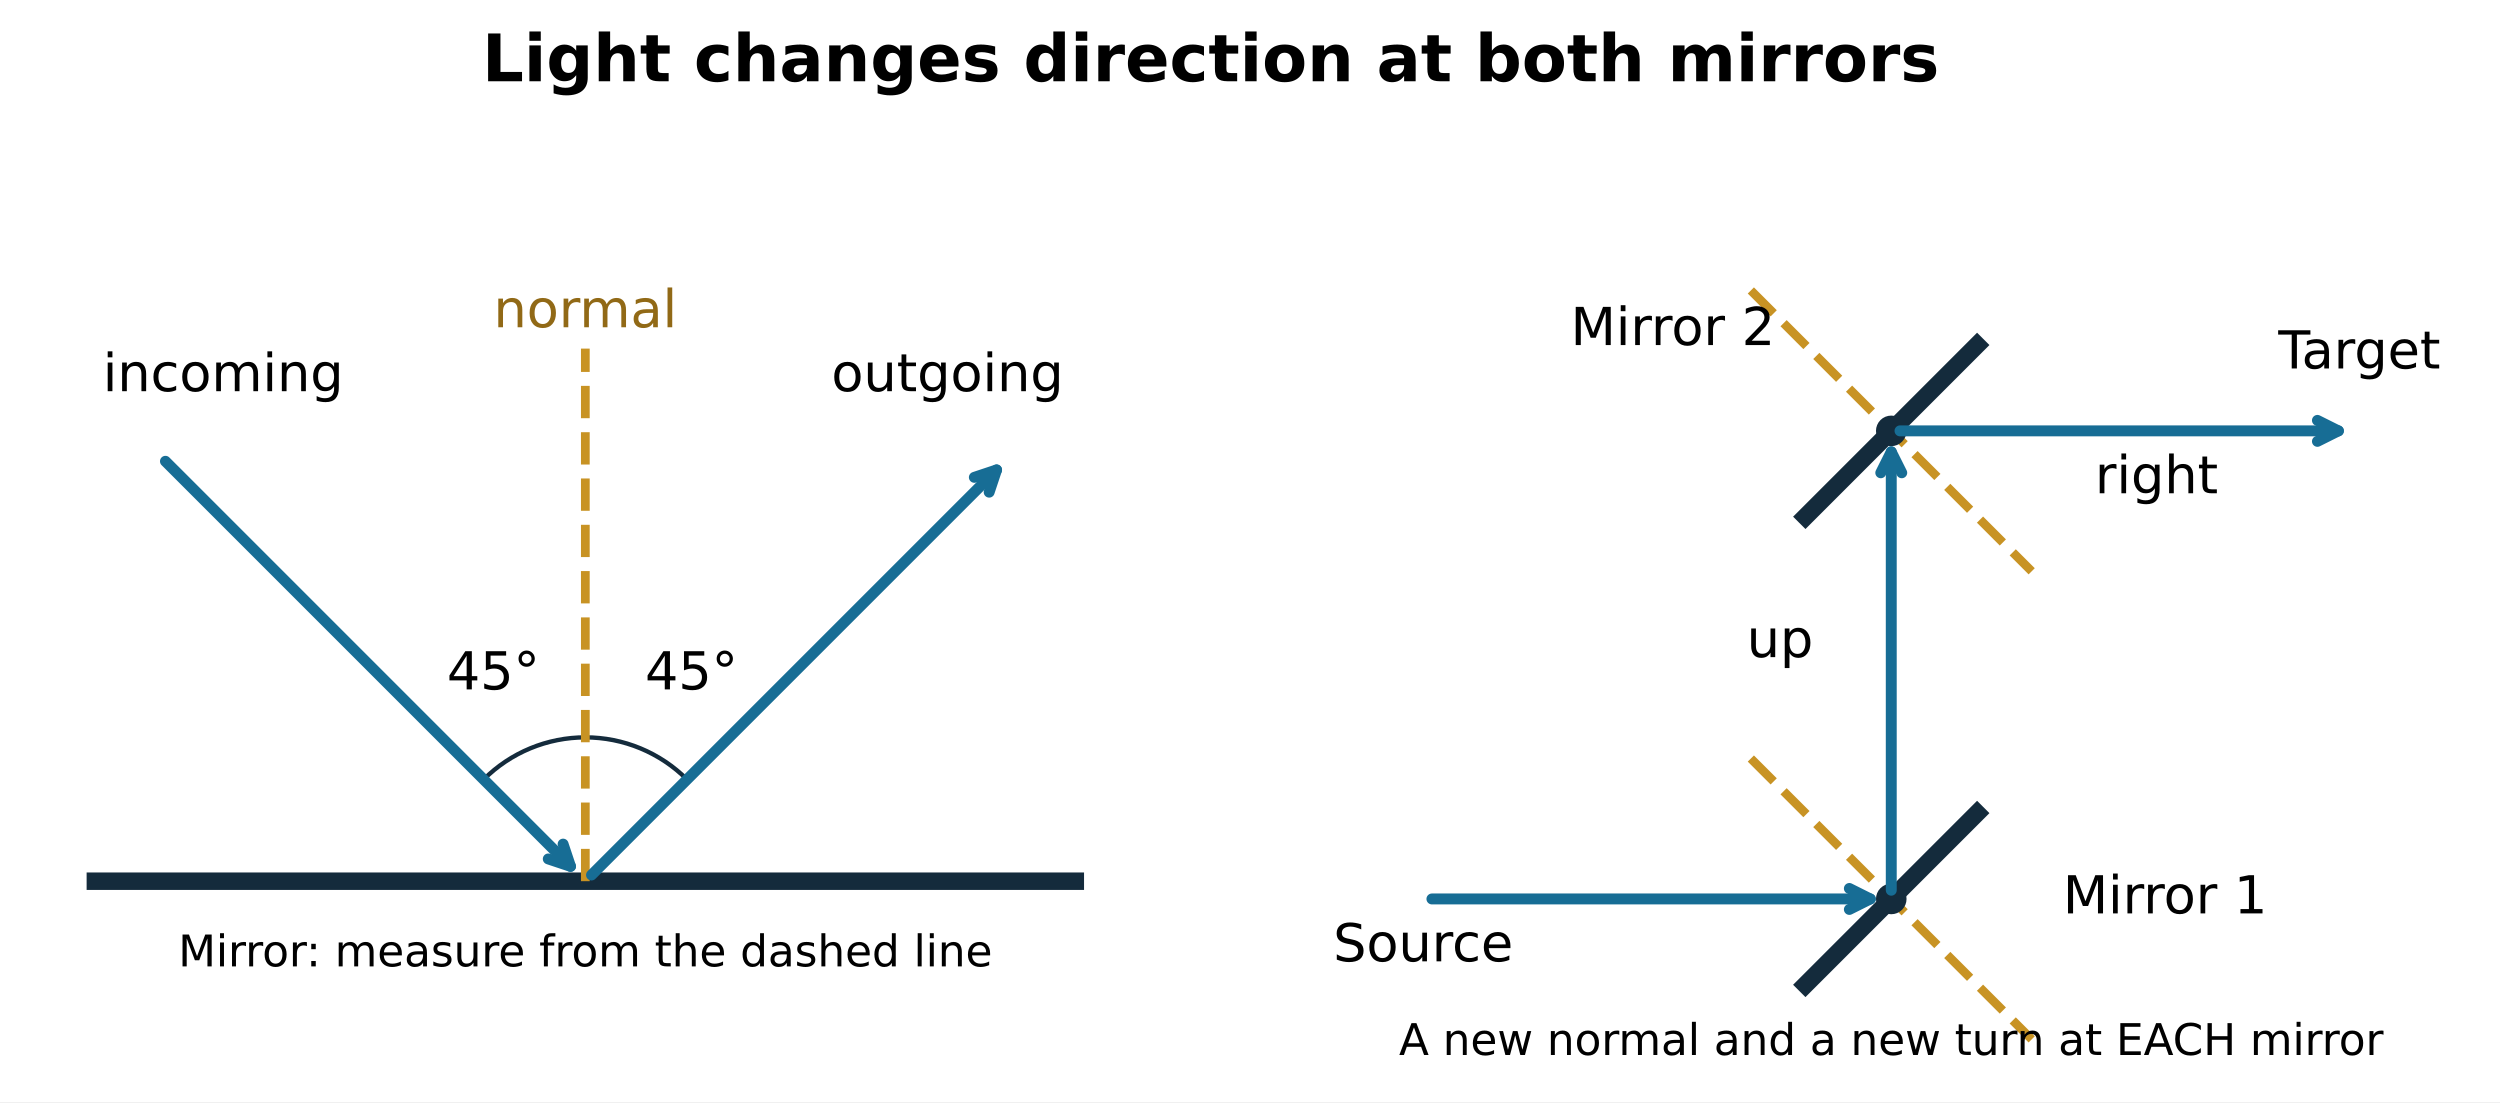
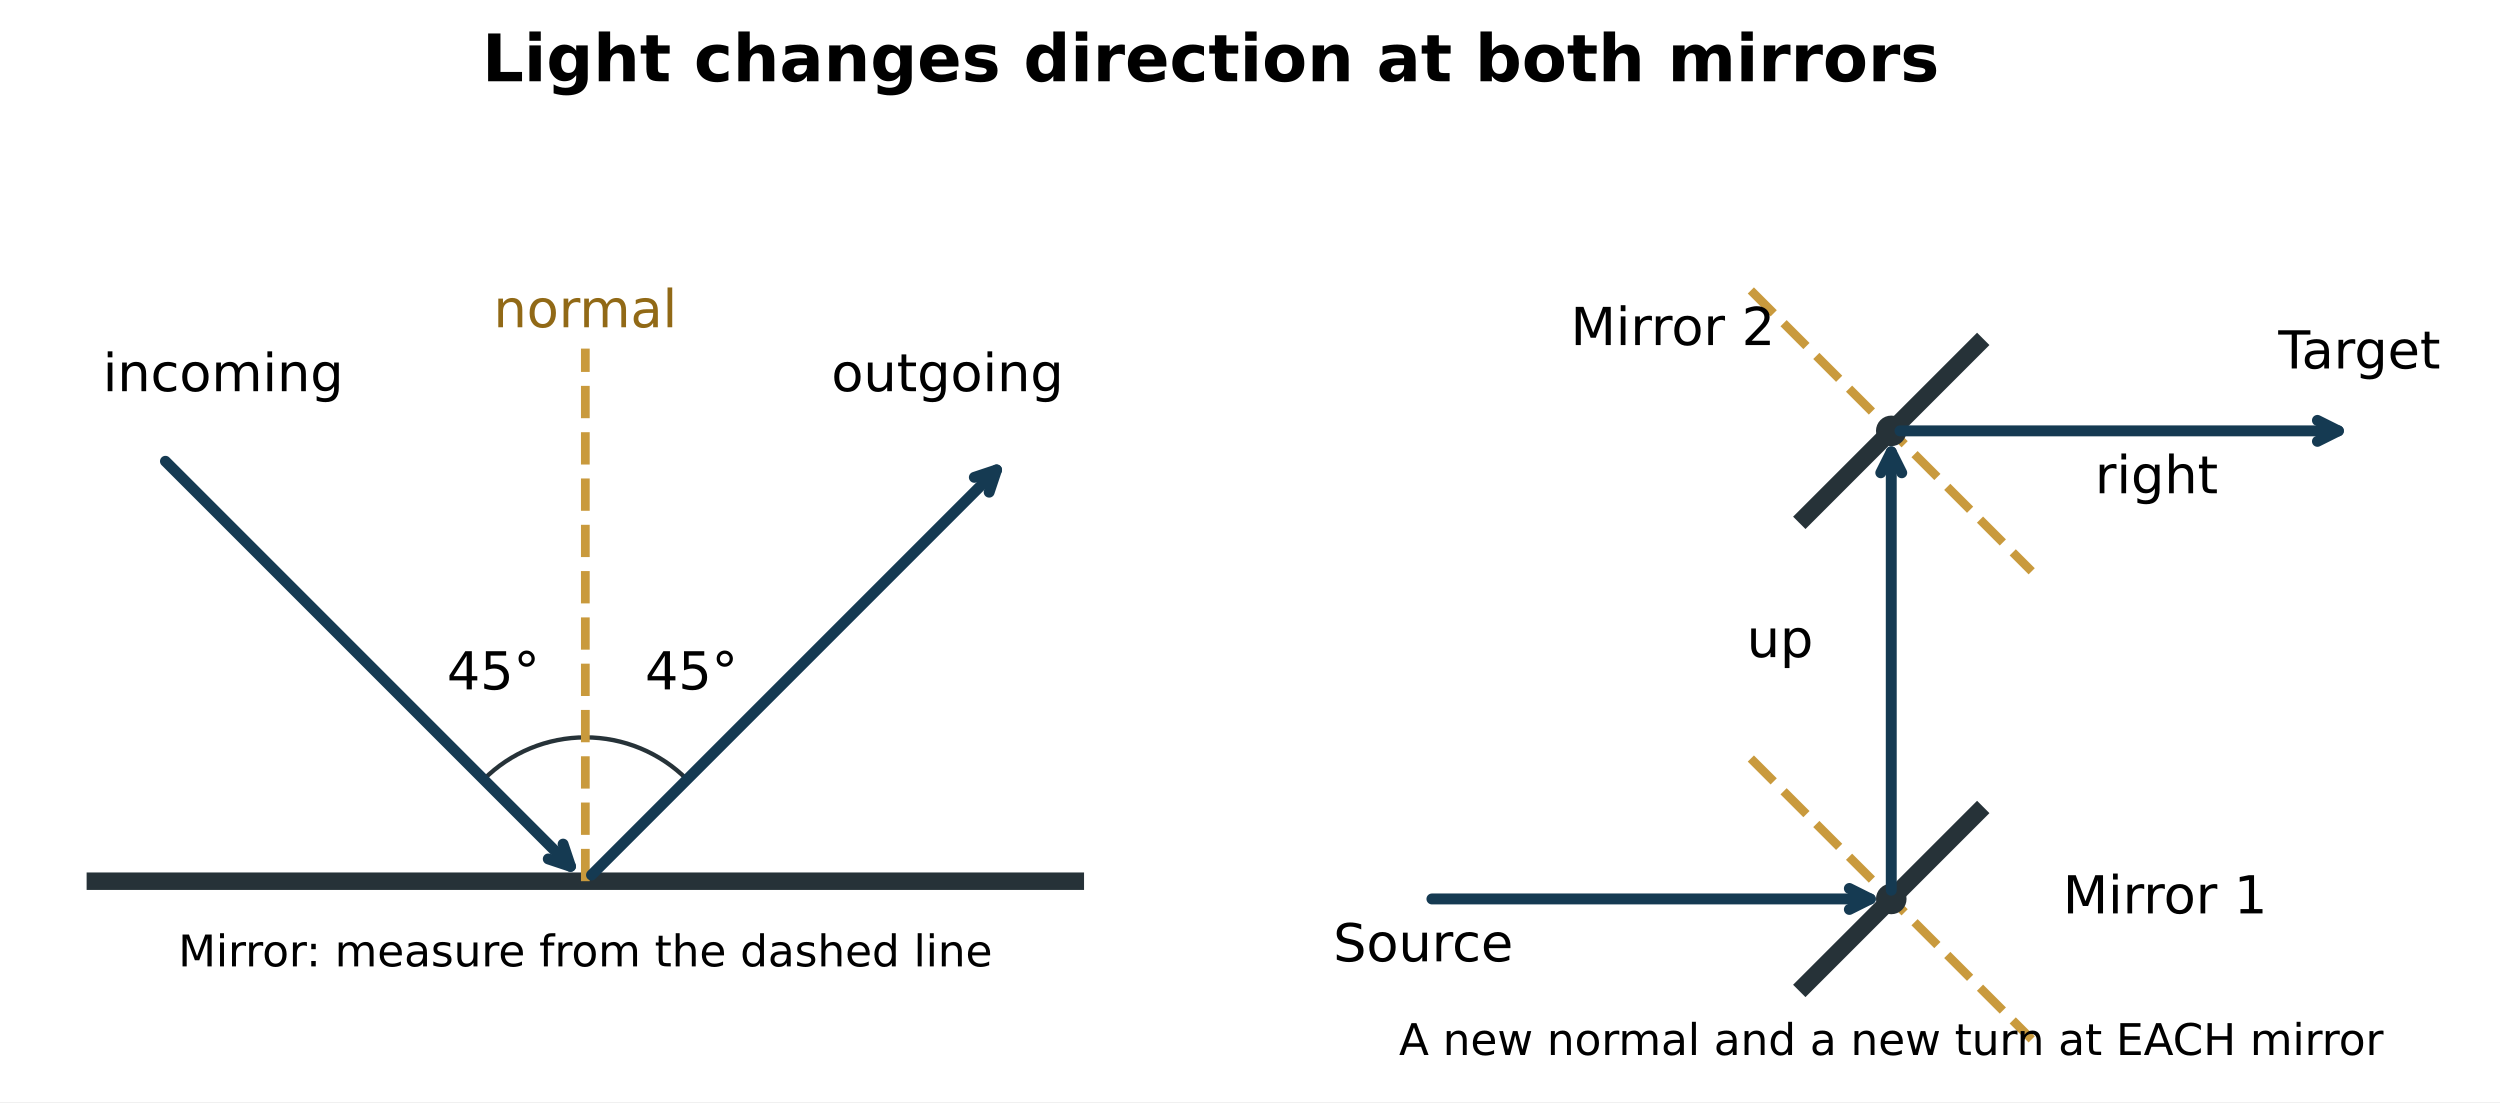
<svg xmlns="http://www.w3.org/2000/svg" xmlns:xlink="http://www.w3.org/1999/xlink" width="572.4pt" height="252.319pt" viewBox="0 0 572.4 252.319" version="1.1">
  <defs>
    <style type="text/css">*{stroke-linejoin: round; stroke-linecap: butt}</style>
  </defs>
  <g id="figure_1">
    <g id="patch_1">
      <path d="M 0 252.319  L 572.4 252.319  L 572.4 0  L 0 0  z " style="fill: #ffffff" />
    </g>
    <g id="axes_1">
      <g id="patch_2">
-         <path d="M 157.299 178.473  C 154.242 175.415 150.612 172.99 146.618 171.335  C 142.623 169.681 138.342 168.829 134.018 168.829  " clip-path="url(#pf23df26c45)" style="fill: none; stroke: #142b3c; stroke-linejoin: miter" />
+         <path d="M 157.299 178.473  C 154.242 175.415 150.612 172.99 146.618 171.335  C 142.623 169.681 138.342 168.829 134.018 168.829  " clip-path="url(#pdcea5e87d0)" style="fill: none; stroke: #263238; stroke-linejoin: miter" />
      </g>
      <g id="patch_3">
-         <path d="M 134.018 168.829  C 129.695 168.829 125.413 169.681 121.419 171.335  C 117.424 172.99 113.795 175.415 110.737 178.473  " clip-path="url(#pf23df26c45)" style="fill: none; stroke: #142b3c; stroke-linejoin: miter" />
+         <path d="M 134.018 168.829  C 129.695 168.829 125.413 169.681 121.419 171.335  C 117.424 172.99 113.795 175.415 110.737 178.473  " clip-path="url(#pdcea5e87d0)" style="fill: none; stroke: #263238; stroke-linejoin: miter" />
      </g>
      <g id="line2d_1">
-         <path d="M 21.833 201.753  L 246.203 201.753  " clip-path="url(#pf23df26c45)" style="fill: none; stroke: #142b3c; stroke-width: 4; stroke-linecap: square" />
+         <path d="M 21.833 201.753  L 246.203 201.753  " clip-path="url(#pdcea5e87d0)" style="fill: none; stroke: #263238; stroke-width: 4; stroke-linecap: square" />
      </g>
      <g id="line2d_2">
-         <path d="M 134.018 201.753  L 134.018 79.813  " clip-path="url(#pf23df26c45)" style="fill: none; stroke-dasharray: 7.4,3.2; stroke-dashoffset: 0; stroke: #c89324; stroke-width: 2" />
+         <path d="M 134.018 201.753  L 134.018 79.813  " clip-path="url(#pdcea5e87d0)" style="fill: none; stroke-dasharray: 7.4,3.2; stroke-dashoffset: 0; stroke: #c99a3d; stroke-width: 2" />
      </g>
      <g id="patch_4">
-         <path d="M 37.88 105.615  Q 85.24 152.976 130.625 198.36  " style="fill: none; stroke: #176d95; stroke-width: 2.5; stroke-linecap: round" />
-         <path d="M 128.928 193.269  L 130.625 198.36  L 125.534 196.663  " style="fill: none; stroke: #176d95; stroke-width: 2.5; stroke-linecap: round" />
+         <path d="M 37.88 105.615  Q 85.24 152.976 130.625 198.36  " style="fill: none; stroke: #153a52; stroke-width: 2.5; stroke-linecap: round" />
+         <path d="M 128.928 193.269  L 130.625 198.36  L 125.534 196.663  " style="fill: none; stroke: #153a52; stroke-width: 2.5; stroke-linecap: round" />
      </g>
      <g id="patch_5">
-         <path d="M 135.432 200.339  Q 182.793 152.979 228.177 107.594  " style="fill: none; stroke: #176d95; stroke-width: 2.5; stroke-linecap: round" />
-         <path d="M 223.086 109.291  L 228.177 107.594  L 226.48 112.685  " style="fill: none; stroke: #176d95; stroke-width: 2.5; stroke-linecap: round" />
+         <path d="M 135.432 200.339  Q 182.793 152.979 228.177 107.594  " style="fill: none; stroke: #153a52; stroke-width: 2.5; stroke-linecap: round" />
+         <path d="M 223.086 109.291  L 228.177 107.594  L 226.48 112.685  " style="fill: none; stroke: #153a52; stroke-width: 2.5; stroke-linecap: round" />
      </g>
      <g id="text_1">
        <text style="font-size: 12px; font-family: 'DejaVu Sans'; text-anchor: start" x="102.314" y="157.855" transform="rotate(-0 102.3136 157.8546)">45°</text>
      </g>
      <g id="text_2">
        <text style="font-size: 12px; font-family: 'DejaVu Sans'; text-anchor: start" x="147.676" y="157.855" transform="rotate(-0 147.6755 157.8546)">45°</text>
      </g>
      <g id="text_3">
        <text style="font-size: 12px; font-family: 'DejaVu Sans'; text-anchor: middle; fill: #916916" x="134.018" y="74.935" transform="rotate(-0 134.0182 74.93507)">normal</text>
      </g>
      <g id="text_4">
        <text style="font-size: 12px; font-family: 'DejaVu Sans'; text-anchor: middle" x="51.099" y="89.568" transform="rotate(-0 51.0986 89.56794)">incoming</text>
      </g>
      <g id="text_5">
        <text style="font-size: 12px; font-family: 'DejaVu Sans'; text-anchor: middle" x="216.938" y="89.568" transform="rotate(-0 216.9378 89.56794)">outgoing</text>
      </g>
      <g id="text_6">
        <text style="font-size: 10px; font-family: 'DejaVu Sans'; text-anchor: middle" x="134.018" y="221.264" transform="rotate(-0 134.0182 221.2637)">Mirror: measure from the dashed line</text>
      </g>
    </g>
    <g id="axes_2">
      <g id="line2d_3">
-         <path d="M 413.375 225.472  L 452.671 186.176  " clip-path="url(#p48d5cdec44)" style="fill: none; stroke: #142b3c; stroke-width: 4; stroke-linecap: square" />
+         <path d="M 413.375 225.472  L 452.671 186.176  " clip-path="url(#p6160dd12d8)" style="fill: none; stroke: #263238; stroke-width: 4; stroke-linecap: square" />
      </g>
      <g id="line2d_4">
-         <path d="M 400.872 173.673  L 465.174 237.975  " clip-path="url(#p48d5cdec44)" style="fill: none; stroke-dasharray: 7.4,3.2; stroke-dashoffset: 0; stroke: #c89324; stroke-width: 2" />
+         <path d="M 400.872 173.673  L 465.174 237.975  " clip-path="url(#p6160dd12d8)" style="fill: none; stroke-dasharray: 7.4,3.2; stroke-dashoffset: 0; stroke: #c99a3d; stroke-width: 2" />
      </g>
      <g id="line2d_5">
        <defs>
-           <path id="mda11ab6181" d="M 0 3  C 0.796 3 1.559 2.684 2.121 2.121  C 2.684 1.559 3 0.796 3 0  C 3 -0.796 2.684 -1.559 2.121 -2.121  C 1.559 -2.684 0.796 -3 0 -3  C -0.796 -3 -1.559 -2.684 -2.121 -2.121  C -2.684 -1.559 -3 -0.796 -3 0  C -3 0.796 -2.684 1.559 -2.121 2.121  C -1.559 2.684 -0.796 3 0 3  z " style="stroke: #142b3c" />
+           <path id="mac7210bb66" d="M 0 3  C 0.796 3 1.559 2.684 2.121 2.121  C 2.684 1.559 3 0.796 3 0  C 3 -0.796 2.684 -1.559 2.121 -2.121  C 1.559 -2.684 0.796 -3 0 -3  C -0.796 -3 -1.559 -2.684 -2.121 -2.121  C -2.684 -1.559 -3 -0.796 -3 0  C -3 0.796 -2.684 1.559 -2.121 2.121  C -1.559 2.684 -0.796 3 0 3  z " style="stroke: #263238" />
        </defs>
-         <g clip-path="url(#p48d5cdec44)">
-           <use xlink:href="#mda11ab6181" x="433.023" y="205.824" style="fill: #142b3c; stroke: #142b3c" />
+         <g clip-path="url(#p6160dd12d8)">
+           <use xlink:href="#mac7210bb66" x="433.023" y="205.824" style="fill: #263238; stroke: #263238" />
        </g>
      </g>
      <g id="line2d_6">
-         <path d="M 413.375 118.301  L 452.671 79.005  " clip-path="url(#p48d5cdec44)" style="fill: none; stroke: #142b3c; stroke-width: 4; stroke-linecap: square" />
+         <path d="M 413.375 118.301  L 452.671 79.005  " clip-path="url(#p6160dd12d8)" style="fill: none; stroke: #263238; stroke-width: 4; stroke-linecap: square" />
      </g>
      <g id="line2d_7">
-         <path d="M 400.872 66.502  L 465.174 130.804  " clip-path="url(#p48d5cdec44)" style="fill: none; stroke-dasharray: 7.4,3.2; stroke-dashoffset: 0; stroke: #c89324; stroke-width: 2" />
+         <path d="M 400.872 66.502  L 465.174 130.804  " clip-path="url(#p6160dd12d8)" style="fill: none; stroke-dasharray: 7.4,3.2; stroke-dashoffset: 0; stroke: #c99a3d; stroke-width: 2" />
      </g>
      <g id="line2d_8">
-         <g clip-path="url(#p48d5cdec44)">
-           <use xlink:href="#mda11ab6181" x="433.023" y="98.653" style="fill: #142b3c; stroke: #142b3c" />
+         <g clip-path="url(#p6160dd12d8)">
+           <use xlink:href="#mac7210bb66" x="433.023" y="98.653" style="fill: #263238; stroke: #263238" />
        </g>
      </g>
      <g id="patch_6">
-         <path d="M 327.851 205.824  Q 379.438 205.824 428.229 205.824  " style="fill: none; stroke: #176d95; stroke-width: 2.5; stroke-linecap: round" />
-         <path d="M 423.429 203.424  L 428.229 205.824  L 423.429 208.224  " style="fill: none; stroke: #176d95; stroke-width: 2.5; stroke-linecap: round" />
+         <path d="M 327.851 205.824  Q 379.438 205.824 428.229 205.824  " style="fill: none; stroke: #153a52; stroke-width: 2.5; stroke-linecap: round" />
+         <path d="M 423.429 203.424  L 428.229 205.824  L 423.429 208.224  " style="fill: none; stroke: #153a52; stroke-width: 2.5; stroke-linecap: round" />
      </g>
      <g id="patch_7">
-         <path d="M 433.023 203.825  Q 433.023 152.239 433.023 103.448  " style="fill: none; stroke: #176d95; stroke-width: 2.5; stroke-linecap: round" />
-         <path d="M 430.623 108.248  L 433.023 103.448  L 435.423 108.248  " style="fill: none; stroke: #176d95; stroke-width: 2.5; stroke-linecap: round" />
+         <path d="M 433.023 203.825  Q 433.023 152.239 433.023 103.448  " style="fill: none; stroke: #153a52; stroke-width: 2.5; stroke-linecap: round" />
+         <path d="M 430.623 108.248  L 433.023 103.448  L 435.423 108.248  " style="fill: none; stroke: #153a52; stroke-width: 2.5; stroke-linecap: round" />
      </g>
      <g id="patch_8">
-         <path d="M 435.022 98.653  Q 486.608 98.653 535.399 98.653  " style="fill: none; stroke: #176d95; stroke-width: 2.5; stroke-linecap: round" />
-         <path d="M 530.599 96.253  L 535.399 98.653  L 530.599 101.053  " style="fill: none; stroke: #176d95; stroke-width: 2.5; stroke-linecap: round" />
+         <path d="M 435.022 98.653  Q 486.608 98.653 535.399 98.653  " style="fill: none; stroke: #153a52; stroke-width: 2.5; stroke-linecap: round" />
+         <path d="M 530.599 96.253  L 535.399 98.653  L 530.599 101.053  " style="fill: none; stroke: #153a52; stroke-width: 2.5; stroke-linecap: round" />
      </g>
      <g id="text_7">
        <text style="font-size: 12px; font-family: 'DejaVu Sans'; text-anchor: middle" x="325.853" y="220.113" transform="rotate(-0 325.853 220.113)">Source</text>
      </g>
      <g id="text_8">
        <text style="font-size: 12px; font-family: 'DejaVu Sans'; text-anchor: middle" x="540.194" y="84.364" transform="rotate(-0 540.1936 84.364)">Target</text>
      </g>
      <g id="text_9">
        <text style="font-size: 12px; font-family: 'DejaVu Sans'; text-anchor: start" x="472.319" y="209.135" transform="rotate(-0 472.3191 209.1349)">Mirror 1</text>
      </g>
      <g id="text_10">
        <text style="font-size: 12px; font-family: 'DejaVu Sans'; text-anchor: middle" x="383.01" y="79.005" transform="rotate(-0 383.0105 79.00548)">Mirror 2</text>
      </g>
      <g id="text_11">
        <text style="font-size: 12px; font-family: 'DejaVu Sans'; text-anchor: end" x="415.162" y="150.452" transform="rotate(-0 415.1616 150.4523)">up</text>
      </g>
      <g id="text_12">
        <text style="font-size: 12px; font-family: 'DejaVu Sans'; text-anchor: middle" x="493.753" y="112.943" transform="rotate(-0 493.7531 112.9427)">right</text>
      </g>
      <g id="text_13">
        <text style="font-size: 10px; font-family: 'DejaVu Sans'; text-anchor: middle" x="433.023" y="241.547" transform="rotate(-0 433.0233 241.5471)">A new normal and a new turn at EACH mirror</text>
      </g>
    </g>
    <g id="text_14">
      <text style="font-weight: 700; font-size: 15px; font-family: 'DejaVu Sans'; text-anchor: middle" x="277.2" y="18.598" transform="rotate(-0 277.2 18.59766)">Light changes direction at both mirrors</text>
    </g>
  </g>
  <defs>
-     <clipPath id="pf23df26c45">
+     <clipPath id="pdcea5e87d0">
      <rect x="7.2" y="65.18" width="253.636" height="163.4" />
    </clipPath>
-     <clipPath id="p48d5cdec44">
+     <clipPath id="p6160dd12d8">
      <rect x="311.564" y="48.641" width="253.636" height="196.479" />
    </clipPath>
  </defs>
</svg>
